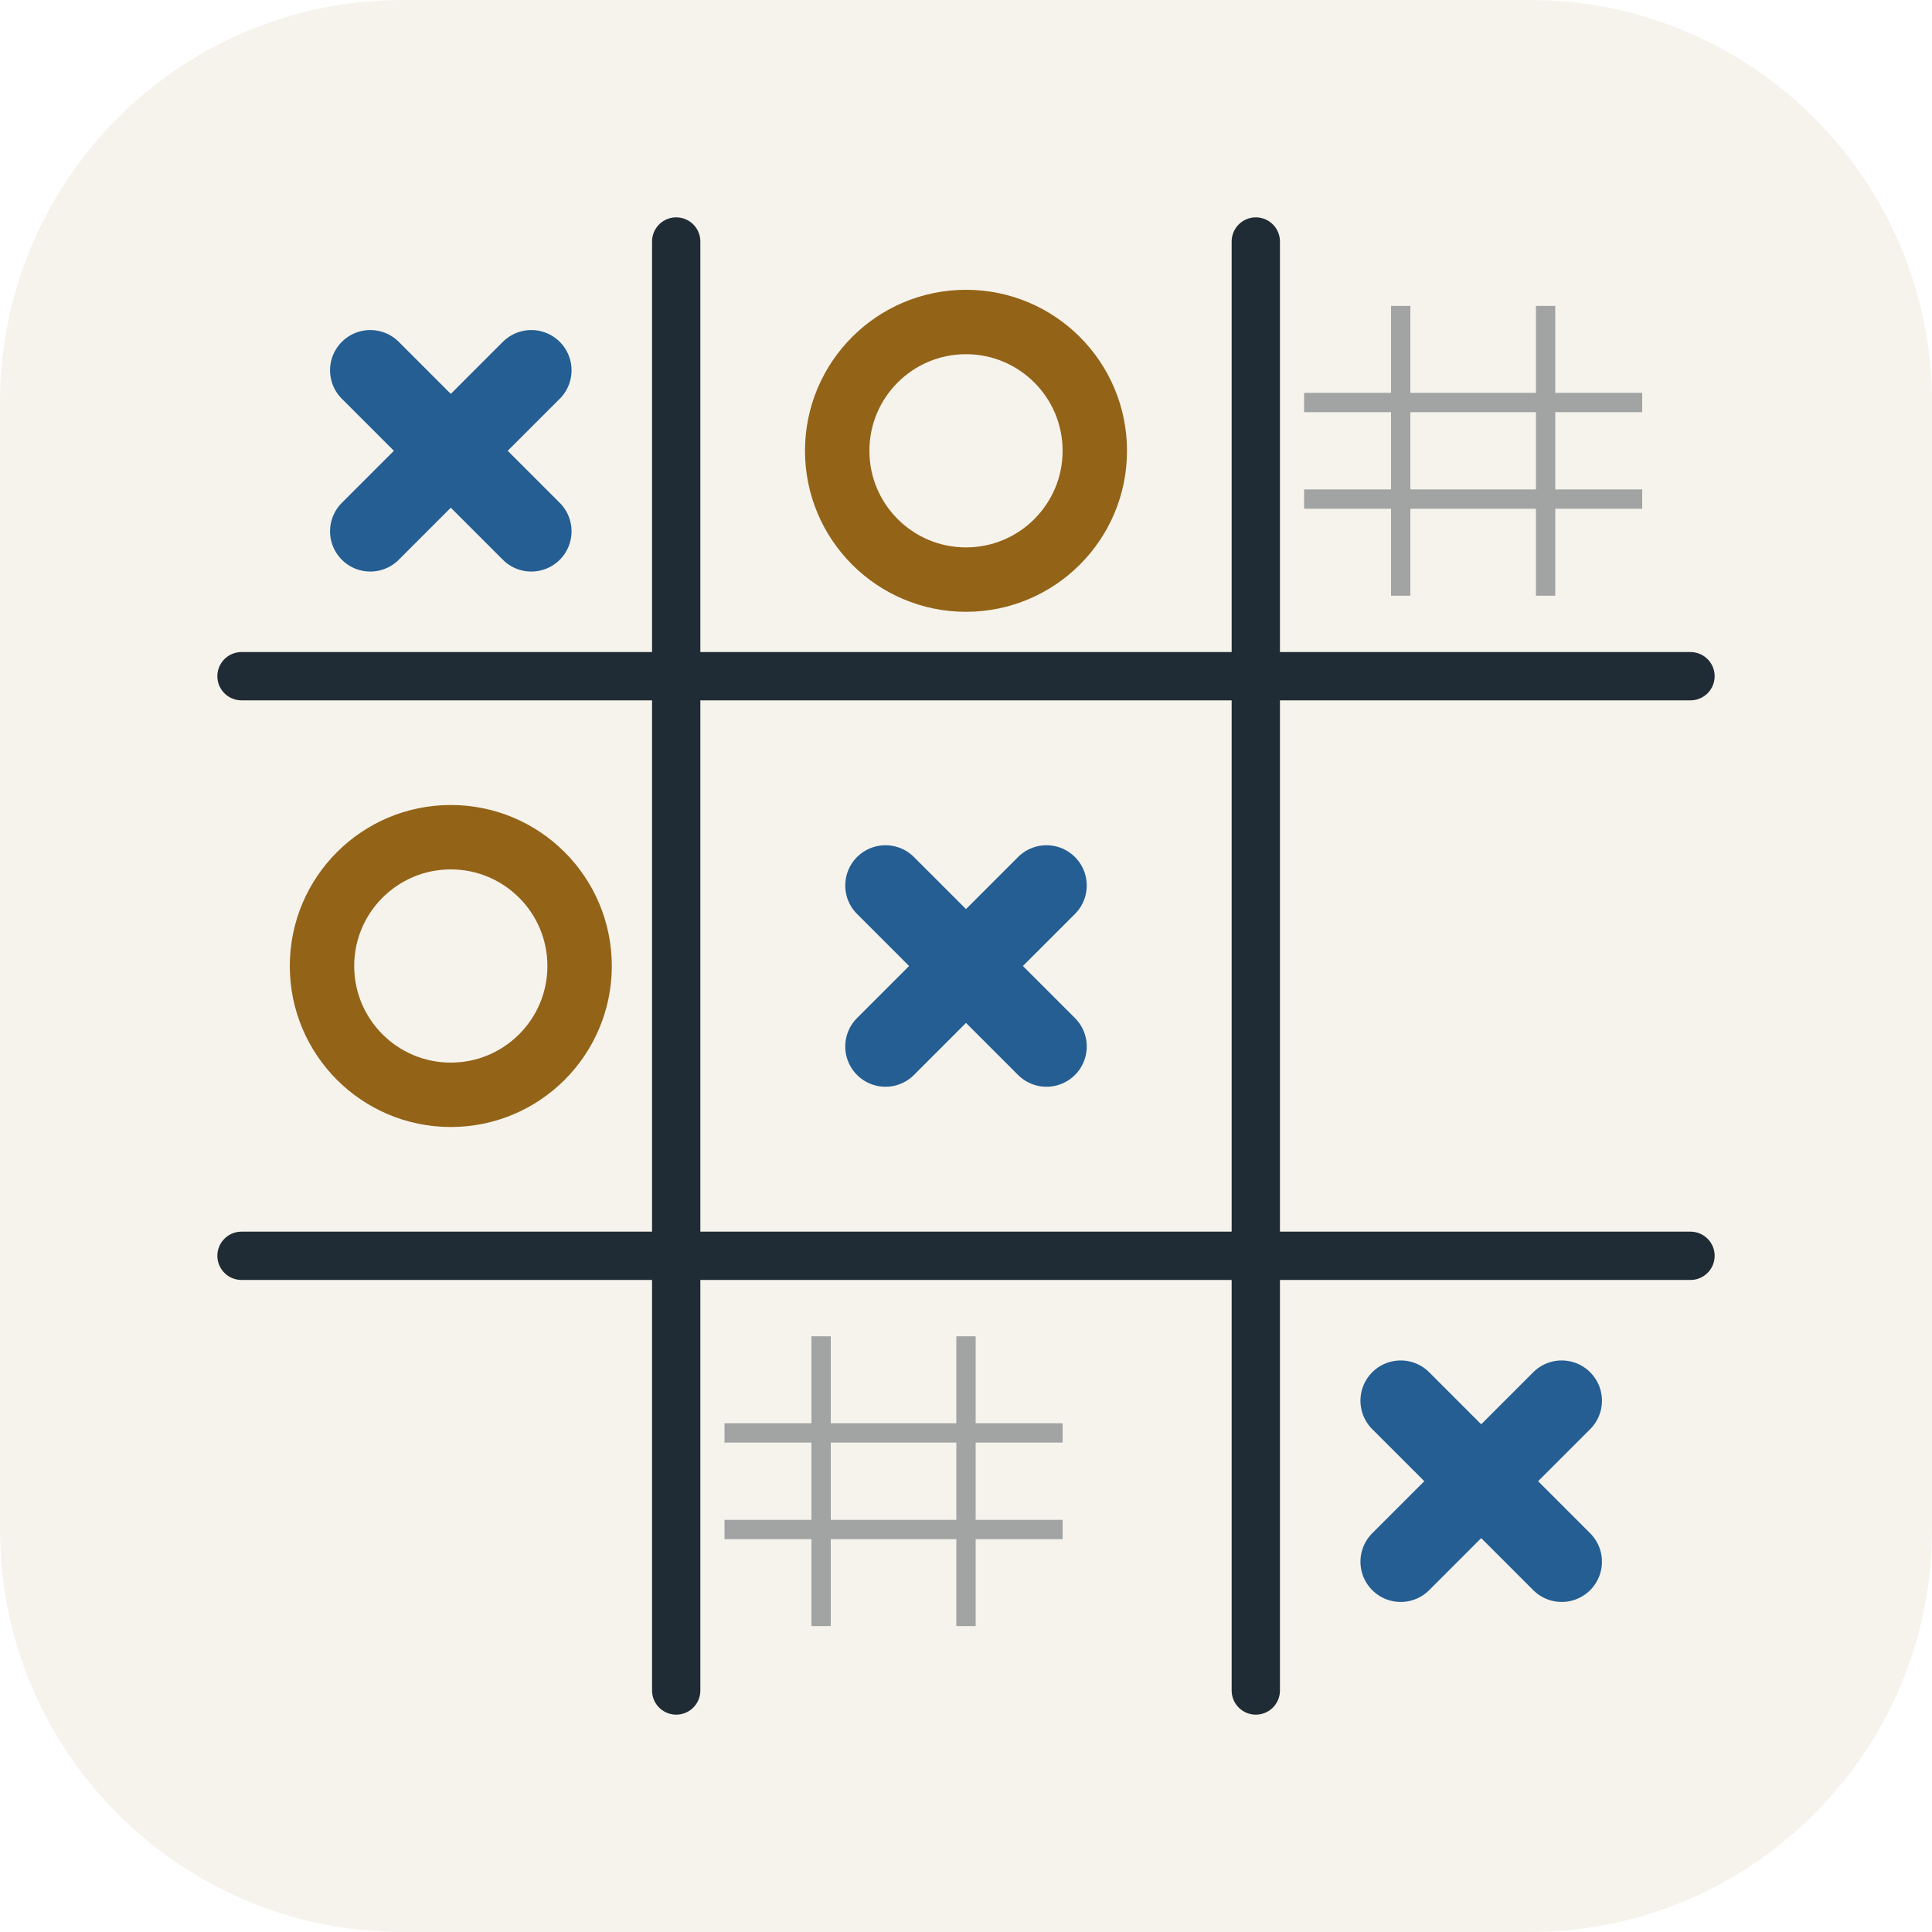
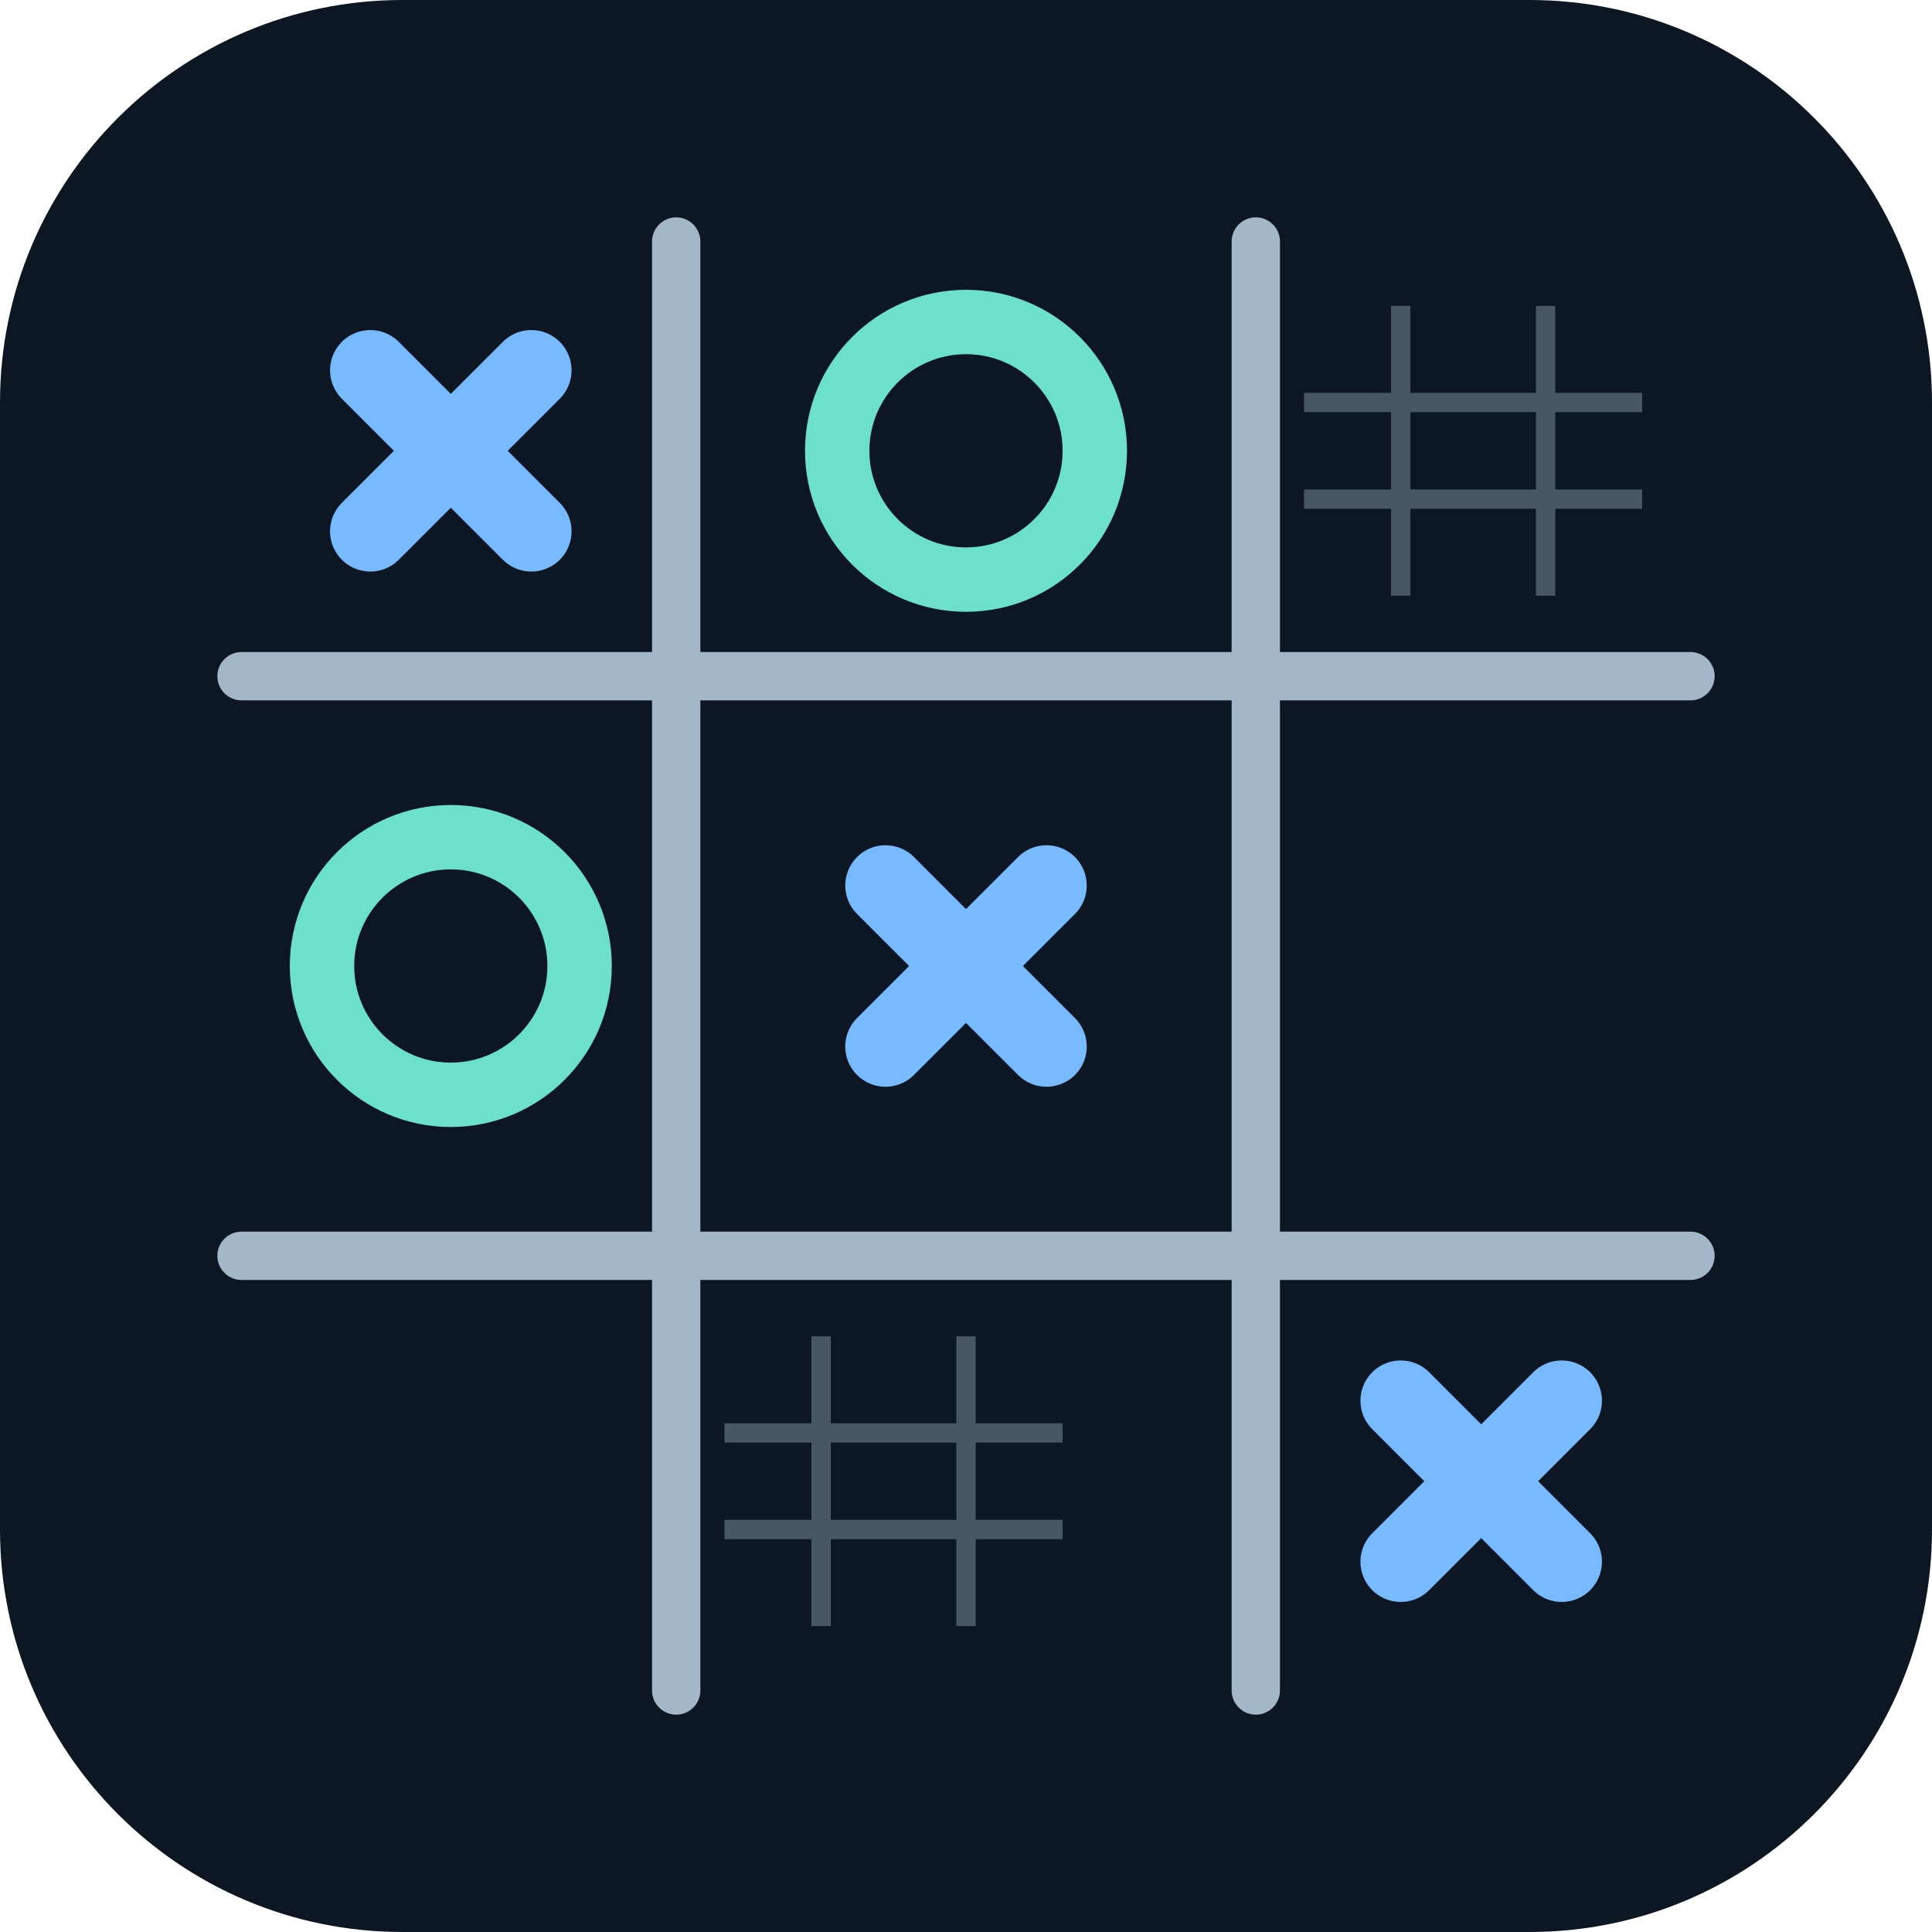
<svg xmlns="http://www.w3.org/2000/svg" viewBox="0 0 120 120">
-   <rect width="120" height="120" rx="25" fill="#f6f3ec" />
-   <g stroke="#202c35" stroke-width="3" stroke-linecap="round">
+   <rect width="120" height="120" rx="25" fill="#0c1723" />
+   <g stroke="#a3b7c9" stroke-width="3" stroke-linecap="round">
    <path d="M42 15v90M78 15v90M15 42h90M15 78h90" />
  </g>
-   <g stroke="#245e93" stroke-width="5" stroke-linecap="round">
+   <g stroke="#77baff" stroke-width="5" stroke-linecap="round">
    <path d="m23 23 10 10m0-10L23 33m32 22 10 10m0-10L55 65m32 22 10 10m0-10L87 97" />
  </g>
-   <g fill="none" stroke="#936318" stroke-width="4">
+   <g fill="none" stroke="#6ddfcd" stroke-width="4">
    <circle cx="60" cy="28" r="8" />
    <circle cx="28" cy="60" r="8" />
  </g>
-   <g stroke="#202c35" stroke-width="1.2" opacity=".4">
+   <g stroke="#a3b7c9" stroke-width="1.2" opacity=".4">
    <path d="M87 19v18m9-18v18m-15-12h21m-21 6h21M51 83v18m9-18v18m-15-12h21m-21 6h21" />
  </g>
</svg>
